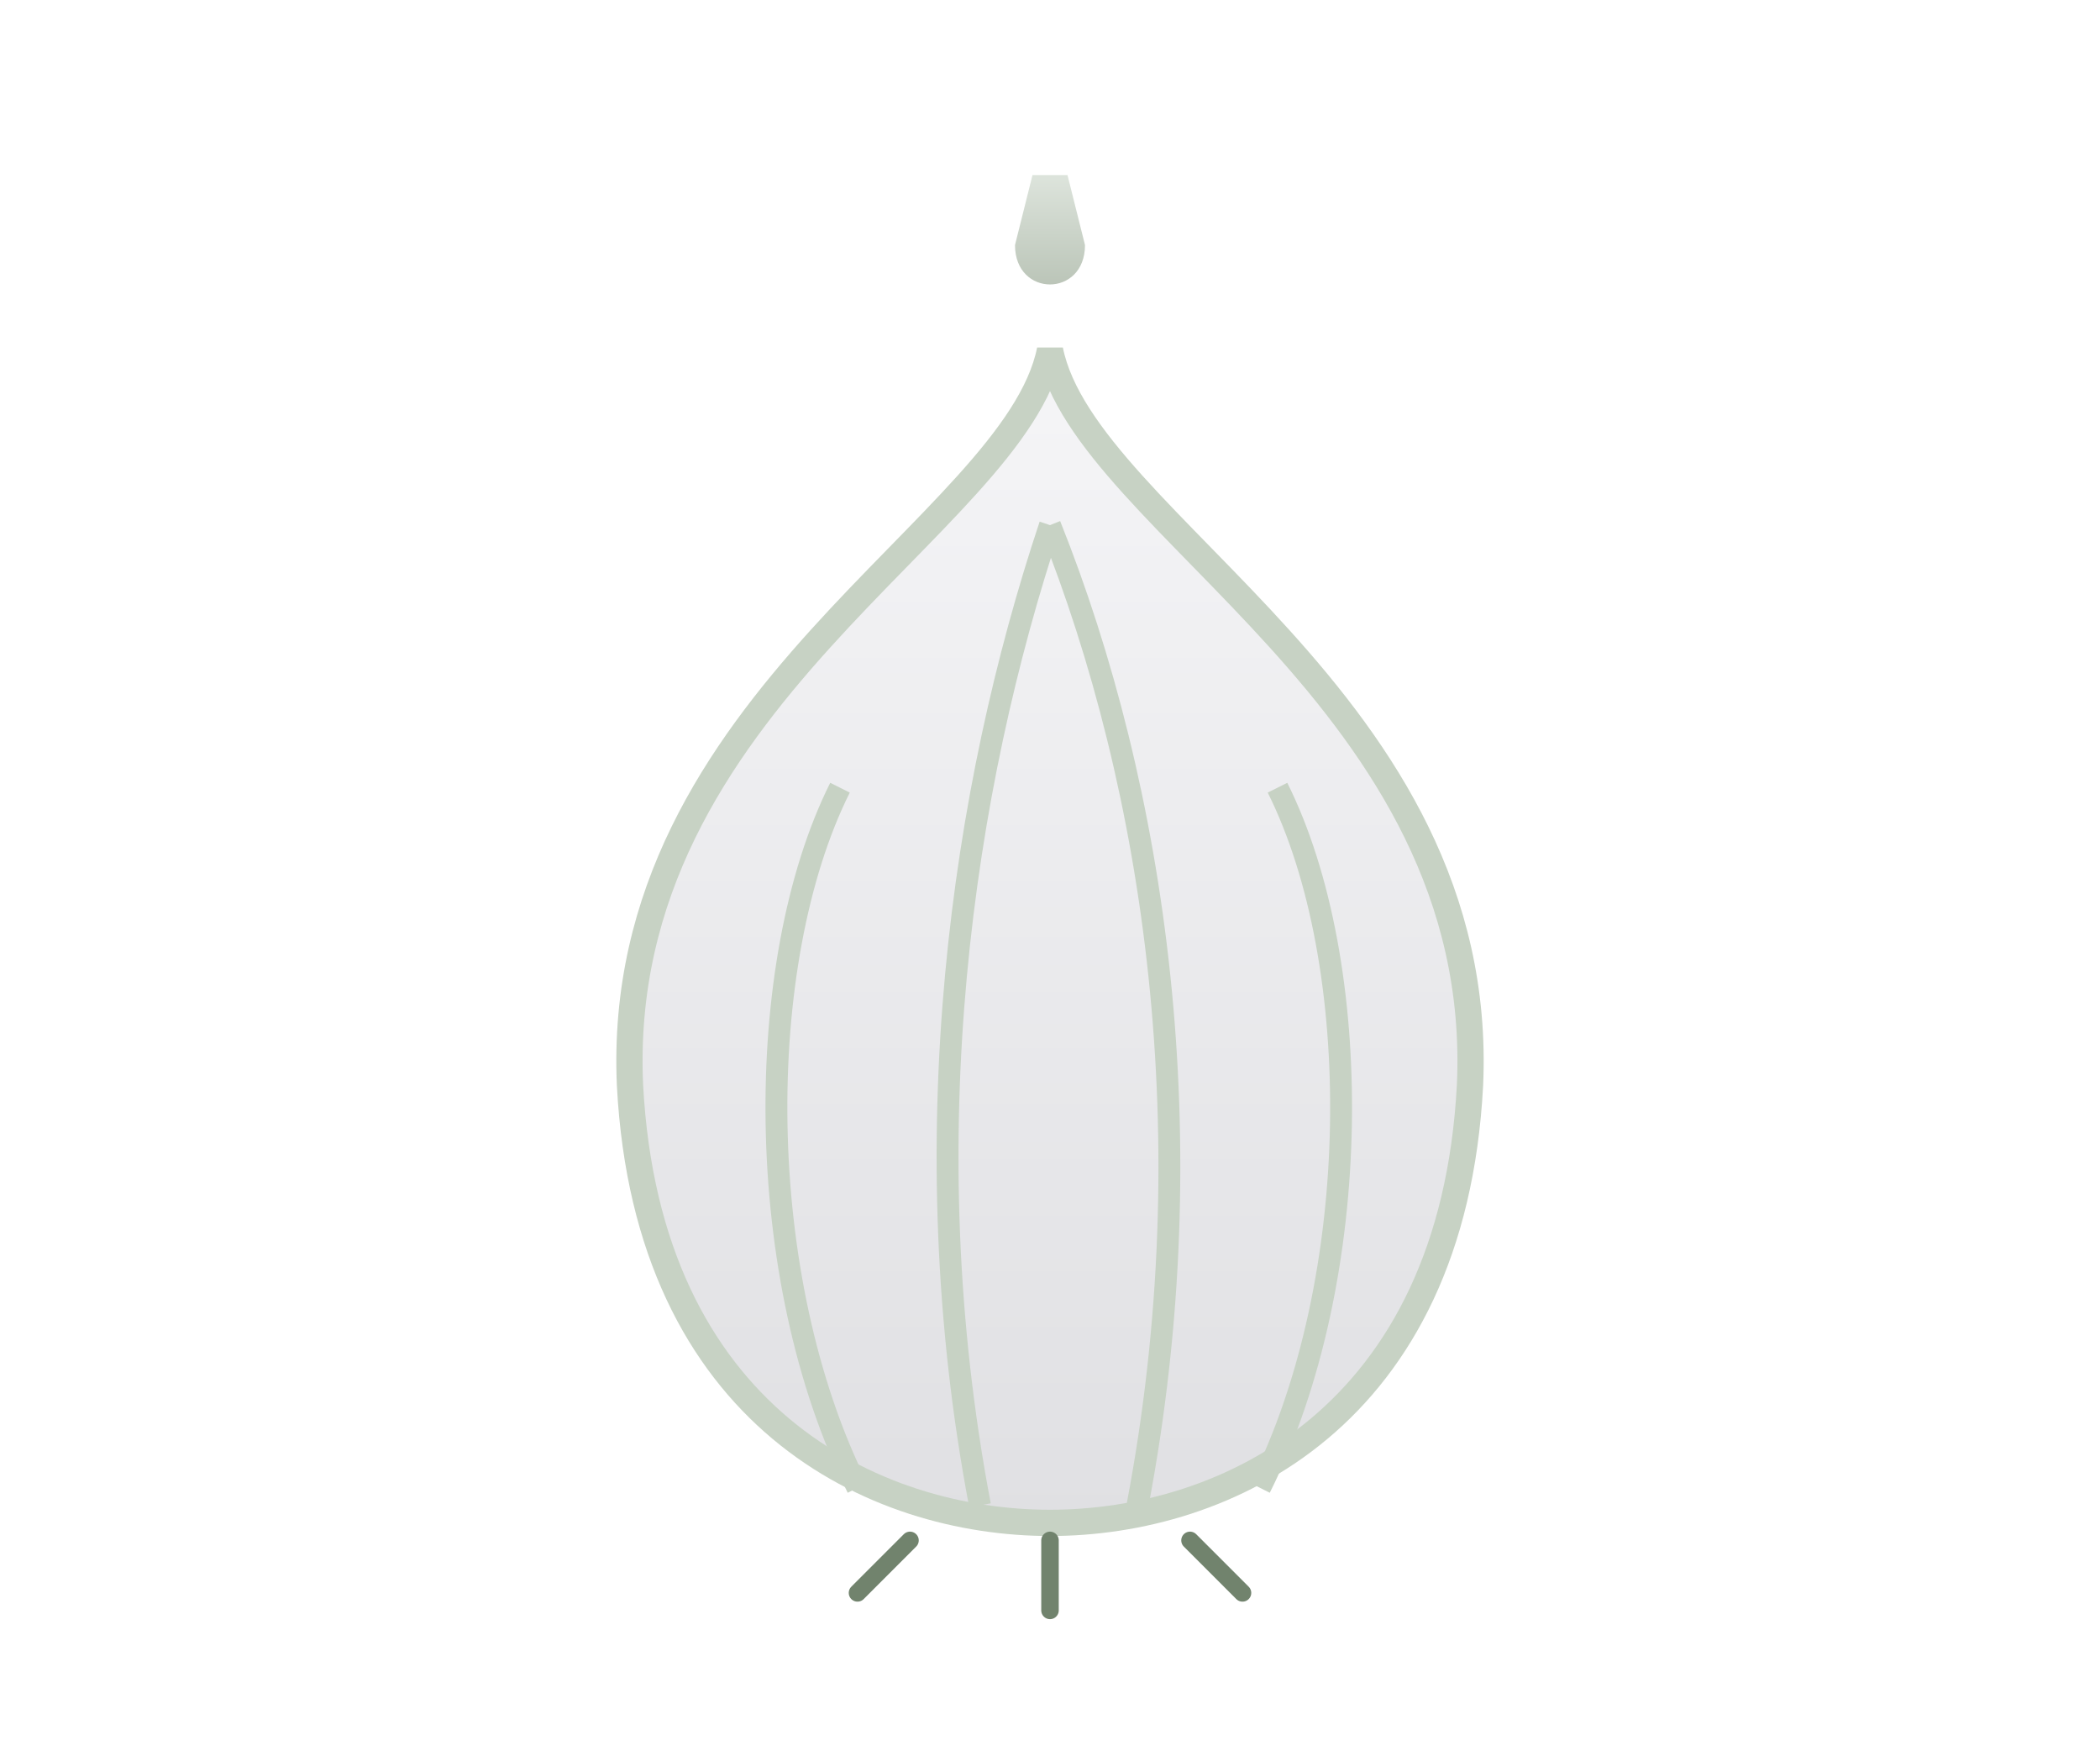
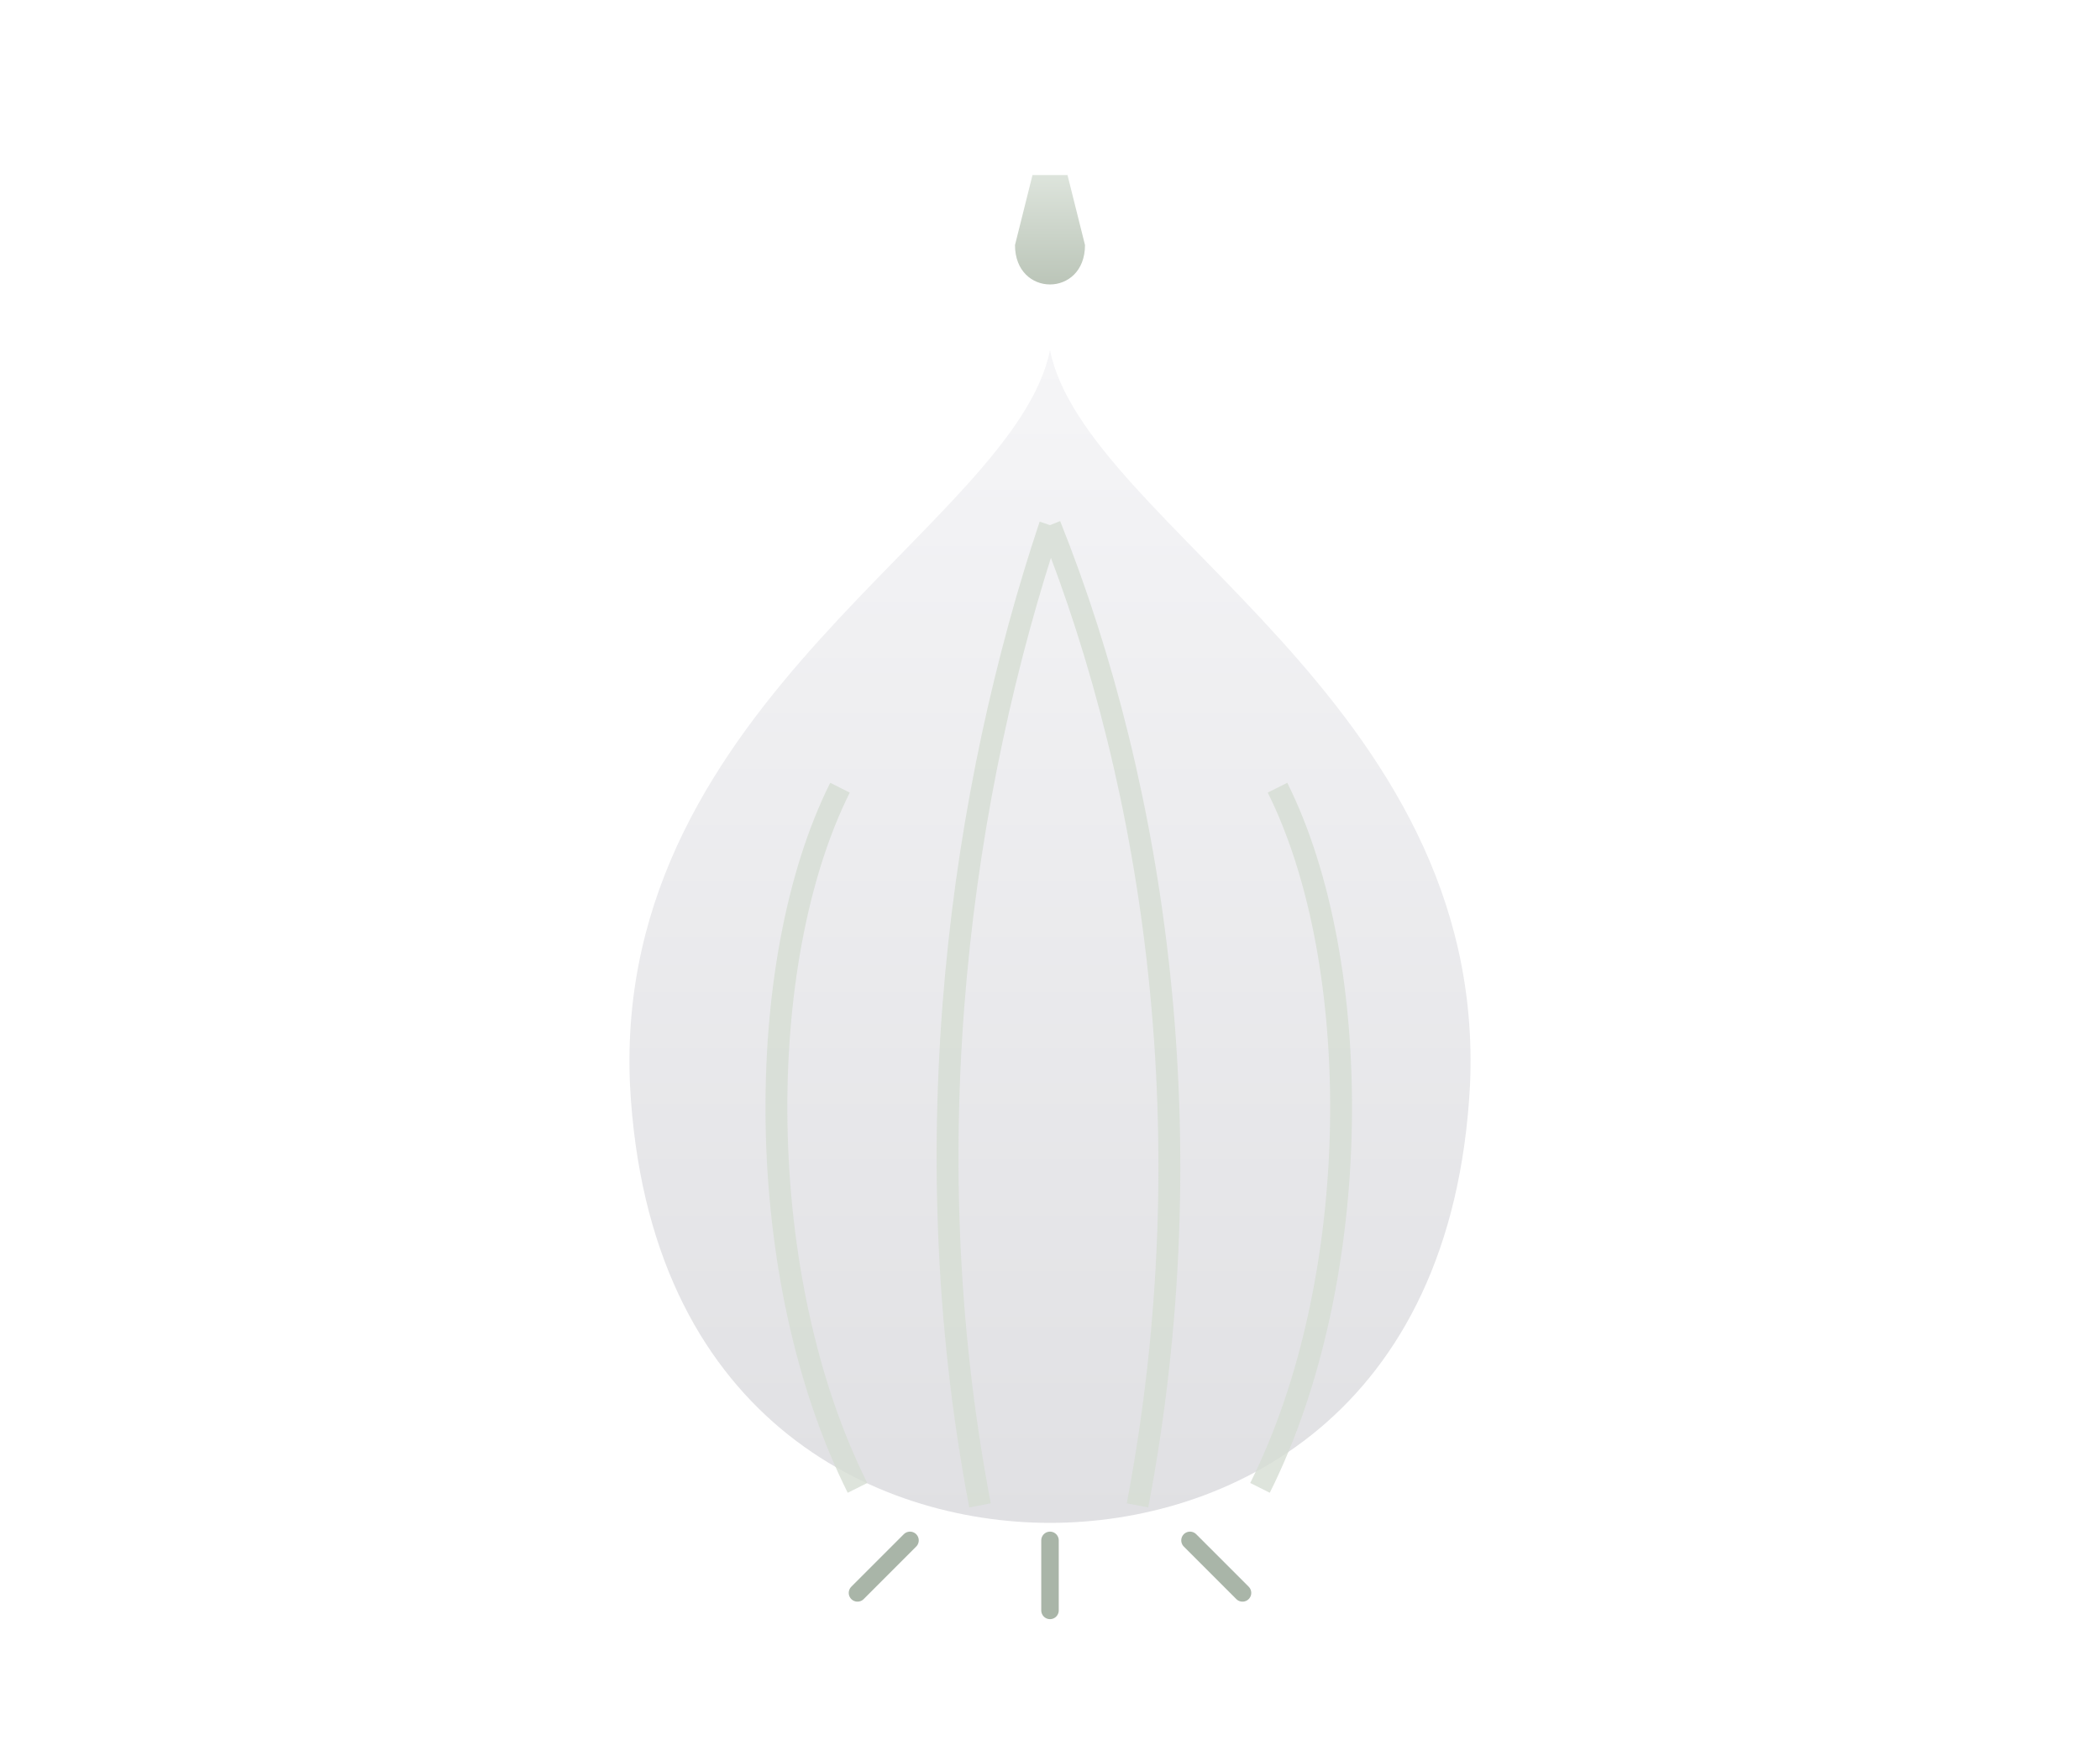
<svg xmlns="http://www.w3.org/2000/svg" viewBox="0 0 240 200" width="240" height="200">
  <defs>
    <linearGradient id="s8veggarlic1" x1="0" y1="0" x2="0" y2="1">
      <stop offset="0" stop-color="#f5f5f7" />
      <stop offset="1" stop-color="#e0e0e3" />
    </linearGradient>
    <linearGradient id="s8veggarlic2" x1="0" y1="0" x2="0" y2="1">
      <stop offset="0" stop-color="#dde4dc" />
      <stop offset="1" stop-color="#bbc5b8" />
    </linearGradient>
  </defs>
-   <path d="M120 40 C124 60 170 80 168 124 C166 162 140 174 120 174 C100 174 74 162 72 124 C70 80 116 60 120 40Z" fill="url(#s8veggarlic1)" stroke="#C7D2C4" stroke-width="3" />
-   <path d="M120 60 C110 90 104 130 112 172 M120 60 C132 90 138 130 130 172 M96 90 C86 110 86 146 98 170 M146 90 C156 110 156 146 144 170" stroke="#C7D2C4" stroke-width="2.5" fill="none" />
+   <path d="M120 40 C124 60 170 80 168 124 C166 162 140 174 120 174 C100 174 74 162 72 124 C70 80 116 60 120 40Z" fill="url(#s8veggarlic1)" stroke="none" stroke-width="3" />
+   <path d="M120 60 C110 90 104 130 112 172 M120 60 C132 90 138 130 130 172 M96 90 C86 110 86 146 98 170 M146 90 C156 110 156 146 144 170" stroke="#d5ddd3" stroke-width="2.5" fill="none" stroke-opacity=".8" />
  <path d="M116 28 C116 34 124 34 124 28 L122 20 H118Z" fill="url(#s8veggarlic2)" />
-   <path d="M104 176 l-6 6 M120 176 v8 M136 176 l6 6" stroke="#71836D" stroke-width="2" stroke-linecap="round" />
+   <path d="M104 176 l-6 6 M120 176 v8 M136 176 l6 6" stroke="#94a292" stroke-width="2" stroke-linecap="round" stroke-opacity=".8" />
</svg>
